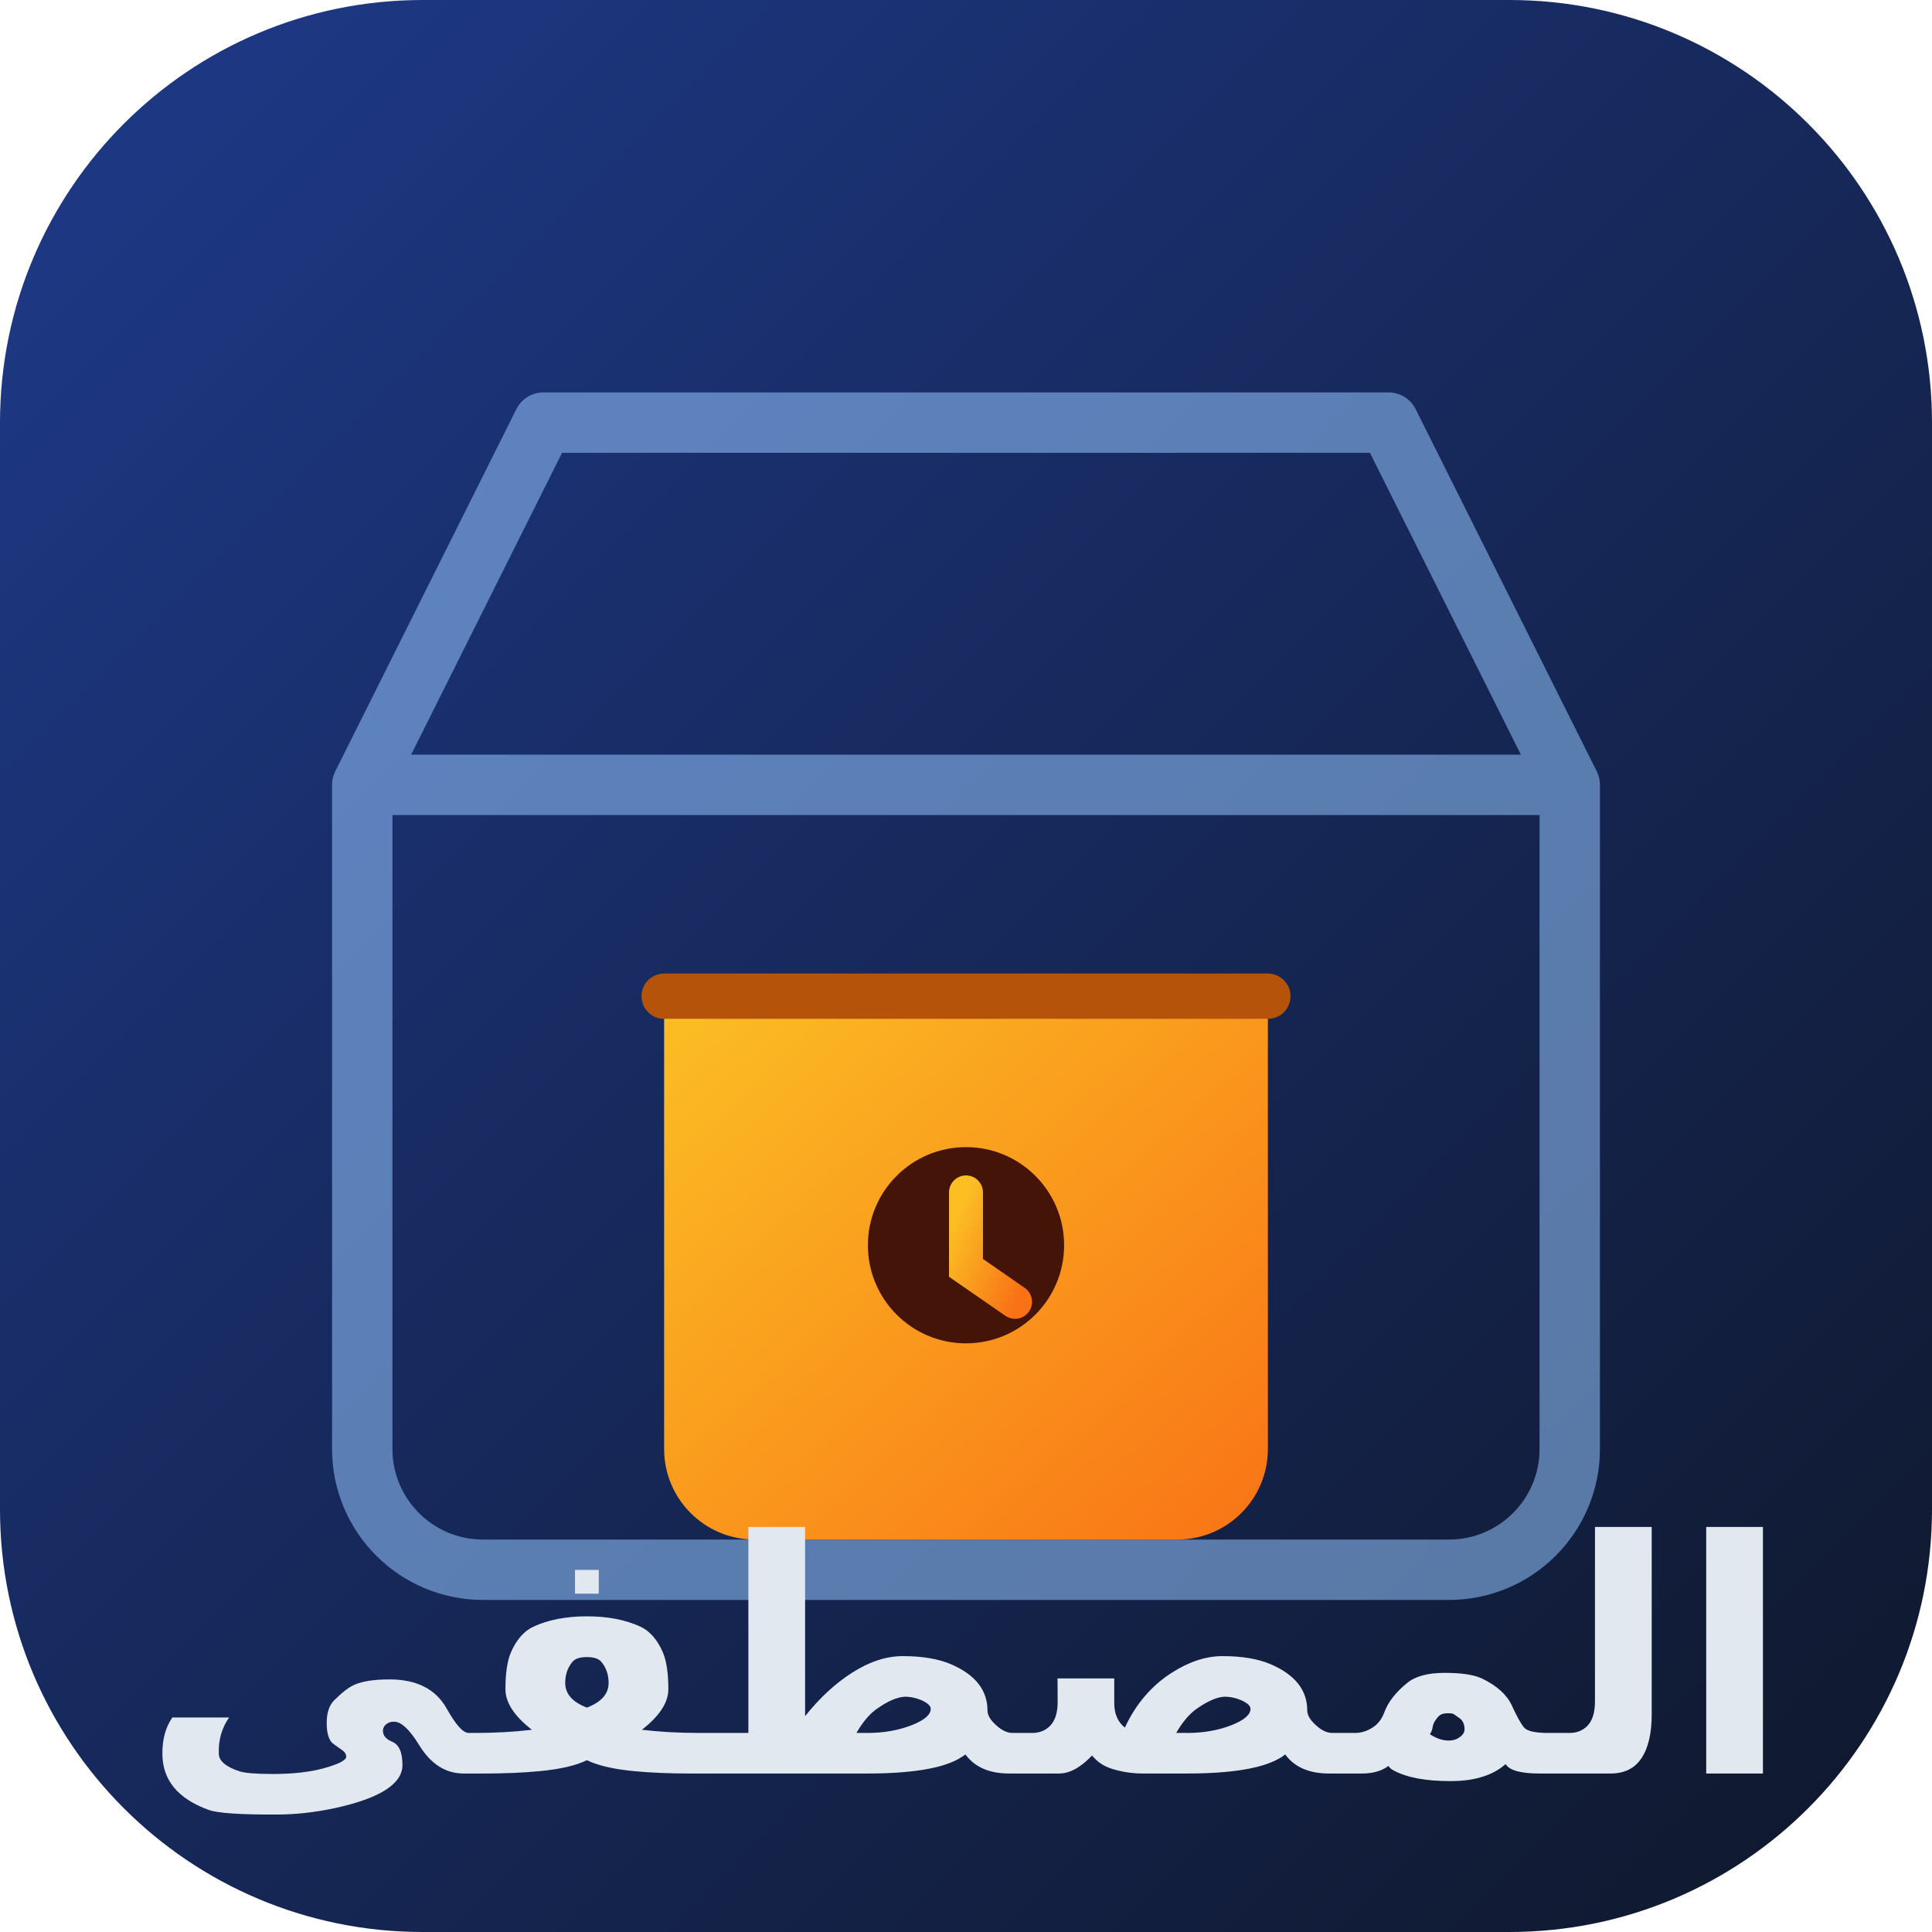
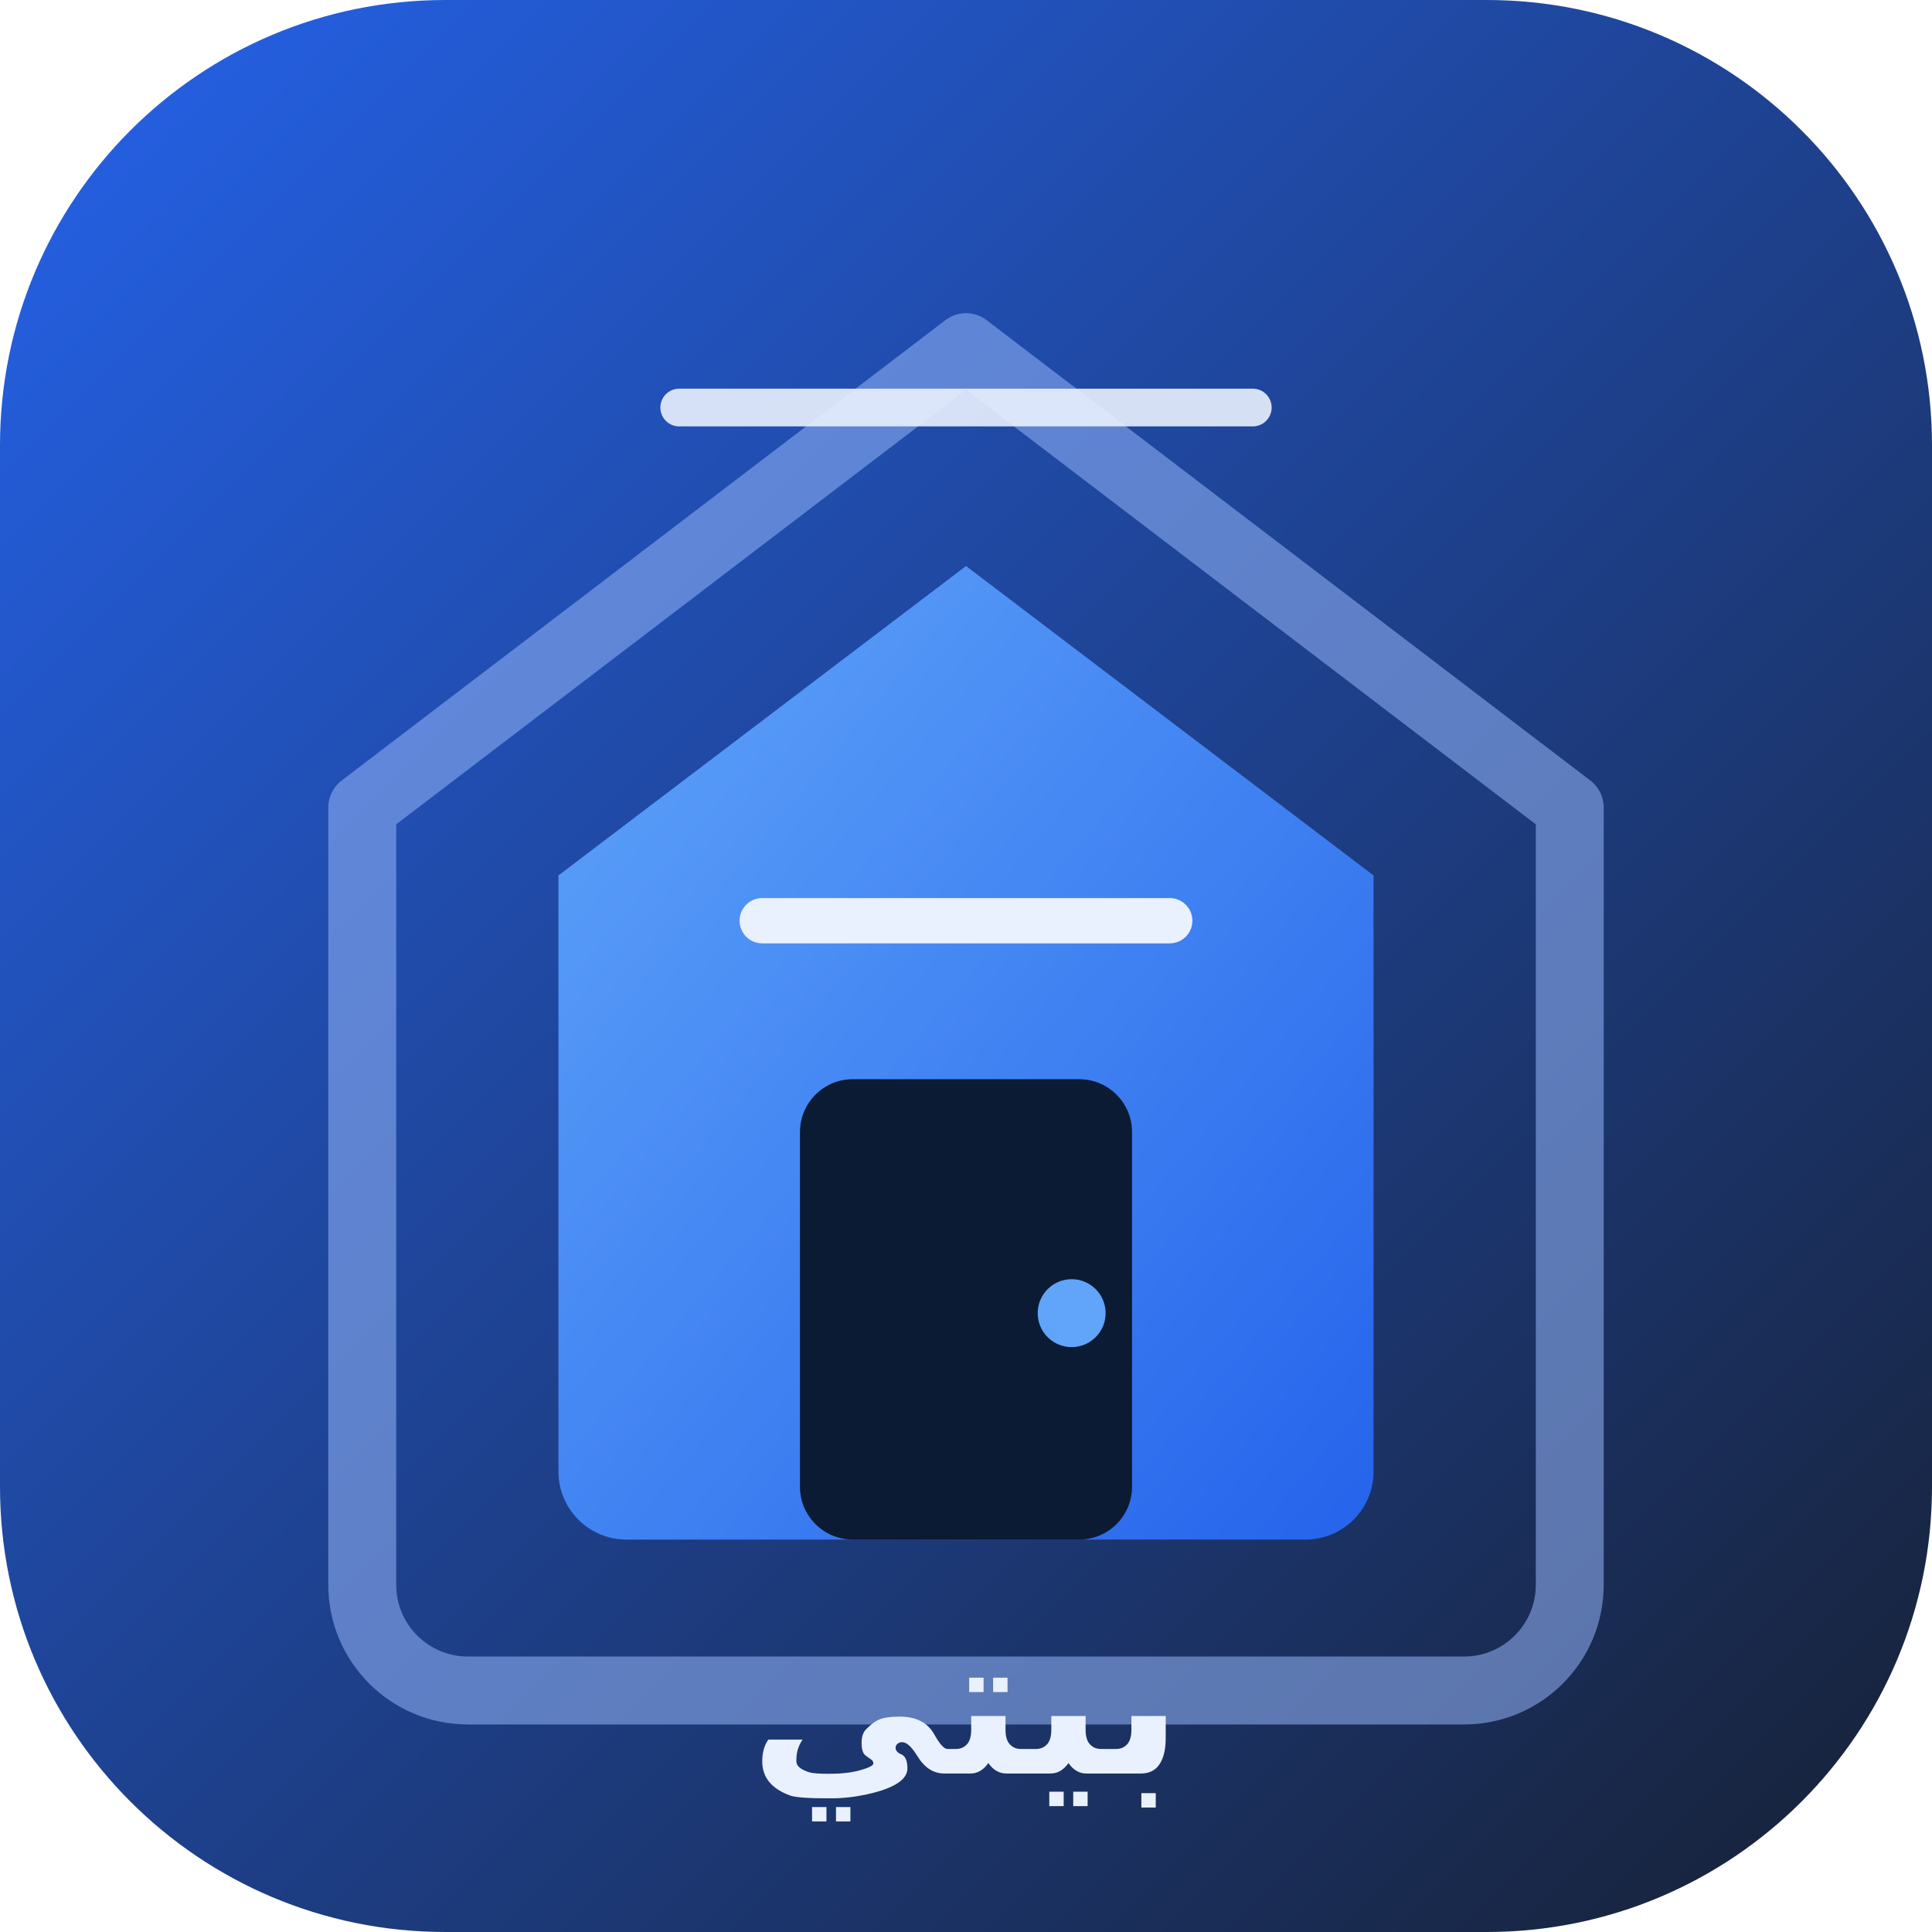
- <svg xmlns="http://www.w3.org/2000/svg" viewBox="0 0 512 512" width="512" height="512" role="img" aria-label="شعار نظام المعرض">
+ <svg xmlns="http://www.w3.org/2000/svg" viewBox="0 0 512 512" width="512" height="512" role="img" aria-label="شعار بيتي POS">
  <defs>
    <linearGradient id="bg" x1="0" y1="0" x2="1" y2="1">
-       <stop offset="0%" stop-color="#1e3a8a" />
-       <stop offset="100%" stop-color="#0f172a" />
+       <stop offset="0%" stop-color="#2563EB" />
+       <stop offset="100%" stop-color="#172033" />
    </linearGradient>
-     <linearGradient id="gold" x1="0" y1="0" x2="1" y2="1">
-       <stop offset="0%" stop-color="#fbbf24" />
-       <stop offset="100%" stop-color="#f97316" />
+     <linearGradient id="acc" x1="0" y1="0" x2="1" y2="1">
+       <stop offset="0%" stop-color="#60A5FA" />
+       <stop offset="100%" stop-color="#2563EB" />
    </linearGradient>
  </defs>
-   <rect width="512" height="512" rx="112" fill="url(#bg)" />
-   <g fill="none" stroke="#93c5fd" stroke-width="16" stroke-linejoin="round" opacity=".55">
-     <path d="M96 208h320v176a32 32 0 0 1-32 32H128a32 32 0 0 1-32-32z" />
-     <path d="M96 208l48-96h224l48 96" />
+   <rect width="512" height="512" rx="118" fill="url(#bg)" />
+   <path d="M256 92 96 214v206a28 28 0 0 0 28 28h264a28 28 0 0 0 28-28V214z" fill="none" stroke="#93B4F8" stroke-width="18" stroke-linejoin="round" opacity=".55" />
+   <path d="M256 150 148 232v158a18 18 0 0 0 18 18h180a18 18 0 0 0 18-18V232z" fill="url(#acc)" />
+   <rect x="212" y="286" width="88" height="122" rx="14" fill="#0B1B33" />
+   <circle cx="284" cy="348" r="9" fill="#60A5FA" />
+   <g fill="#EAF1FE">
+     <rect x="196" y="238" width="120" height="12" rx="6" />
  </g>
-   <path d="M176 264h160v120a24 24 0 0 1-24 24H200a24 24 0 0 1-24-24z" fill="url(#gold)" />
-   <path d="M176 264h160" stroke="#b45309" stroke-width="12" stroke-linecap="round" />
-   <circle cx="256" cy="330" r="26" fill="#431407" />
-   <path d="M256 316v20l13 9" stroke="url(#gold)" stroke-width="9" fill="none" stroke-linecap="round" />
-   <text x="256" y="470" font-family="Cairo, 'Segoe UI', Tahoma, sans-serif" font-size="86" font-weight="900" fill="#e2e8f0" text-anchor="middle">المصطفى</text>
+   <g stroke="#EAF1FE" stroke-width="10" stroke-linecap="round" opacity=".9">
+     <path d="M180 108h152" />
+   </g>
+   <text x="256" y="470" text-anchor="middle" font-family="Tajawal, Segoe UI, sans-serif" font-size="52" font-weight="800" fill="#EAF1FE">بيتي</text>
</svg>
